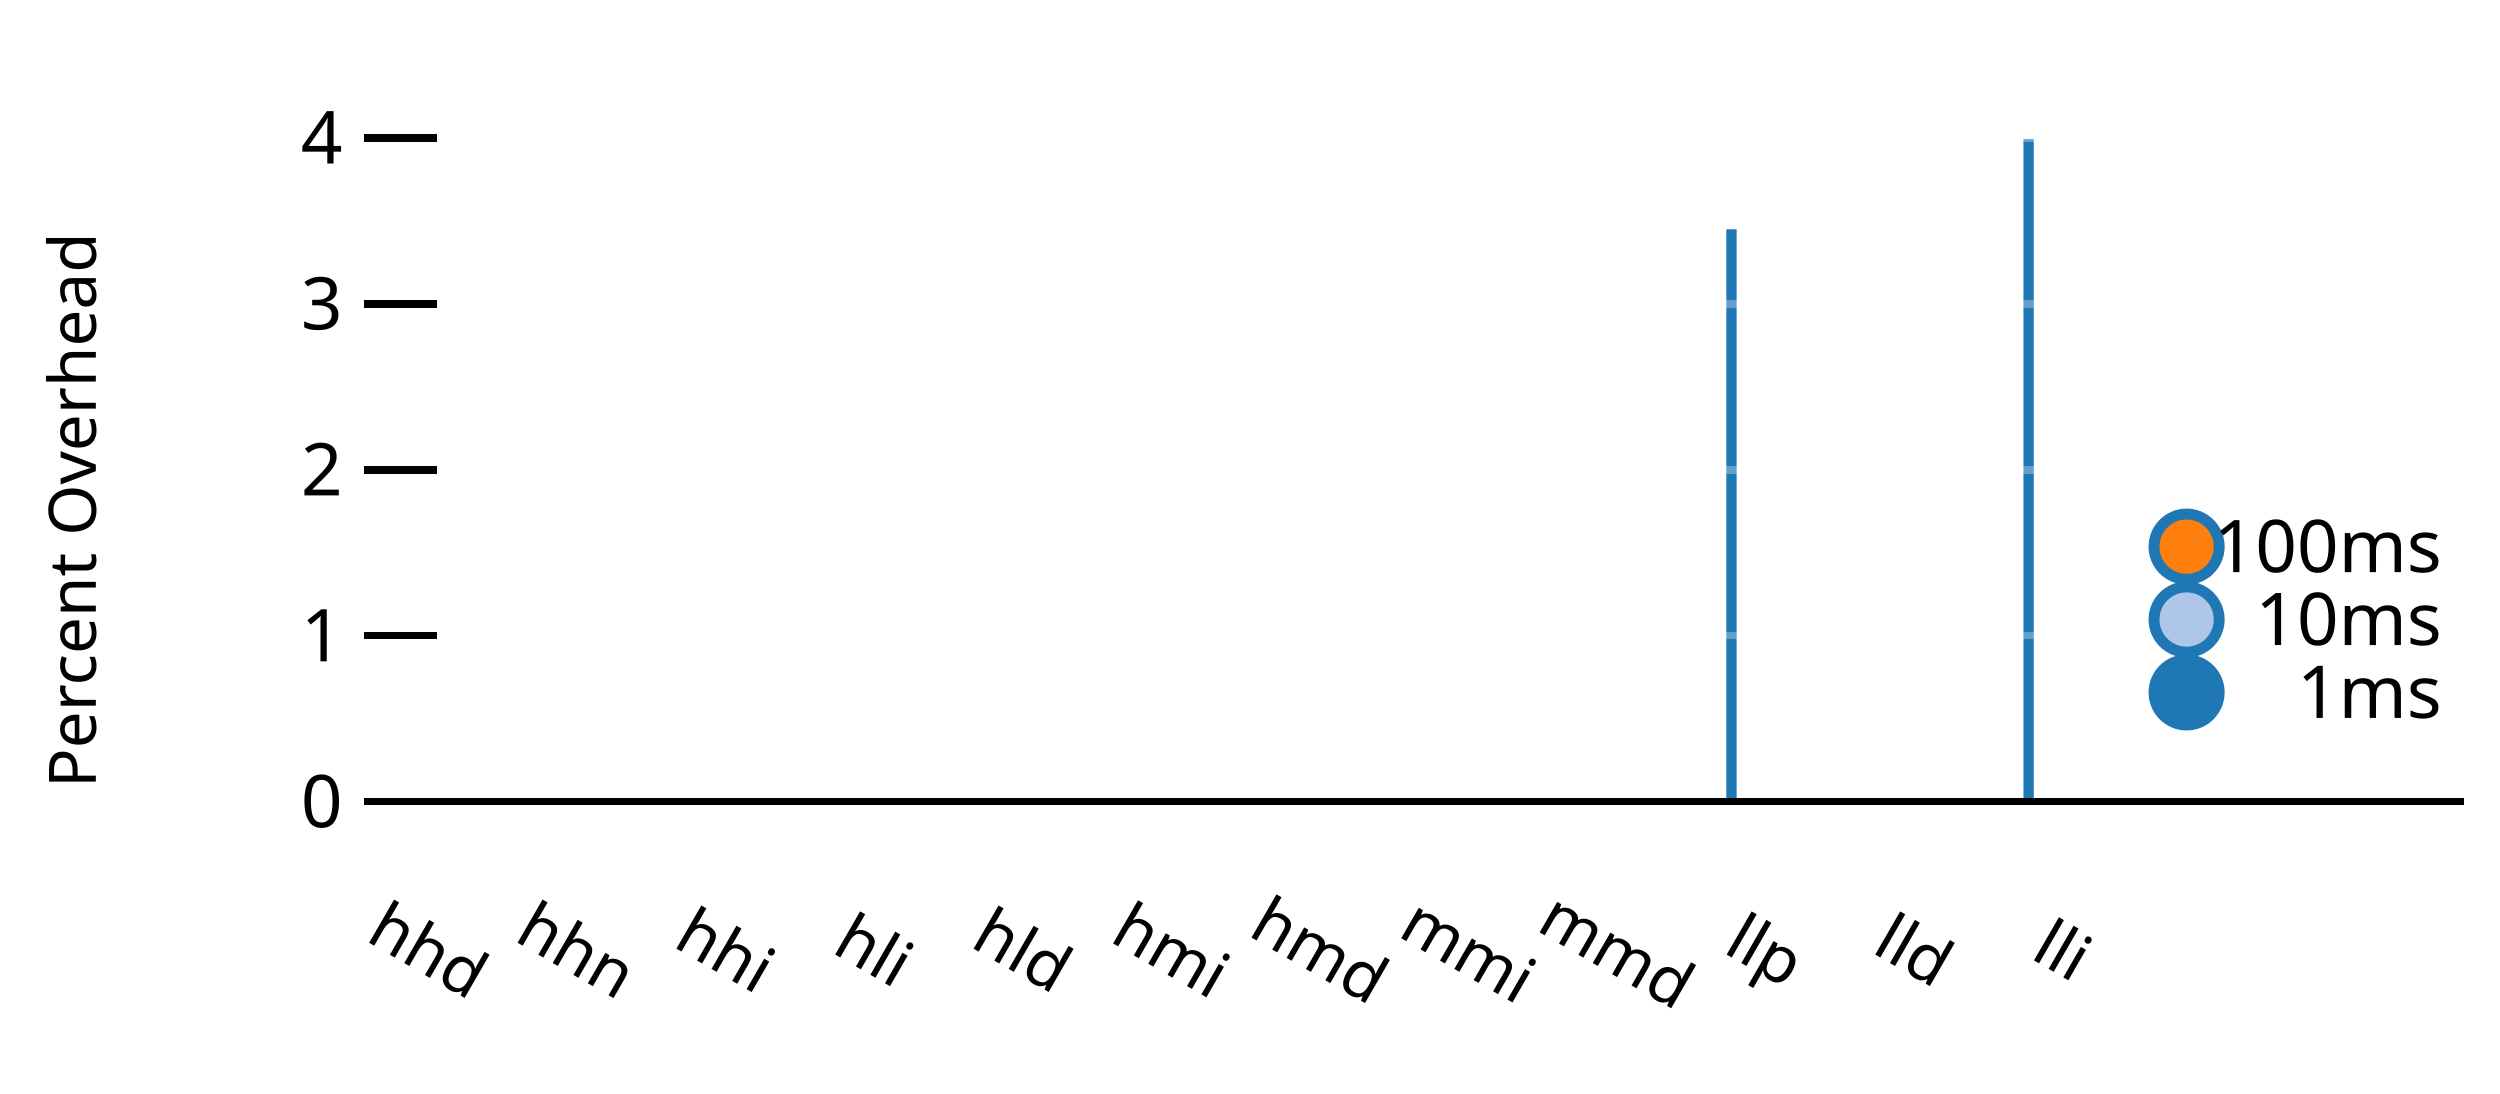
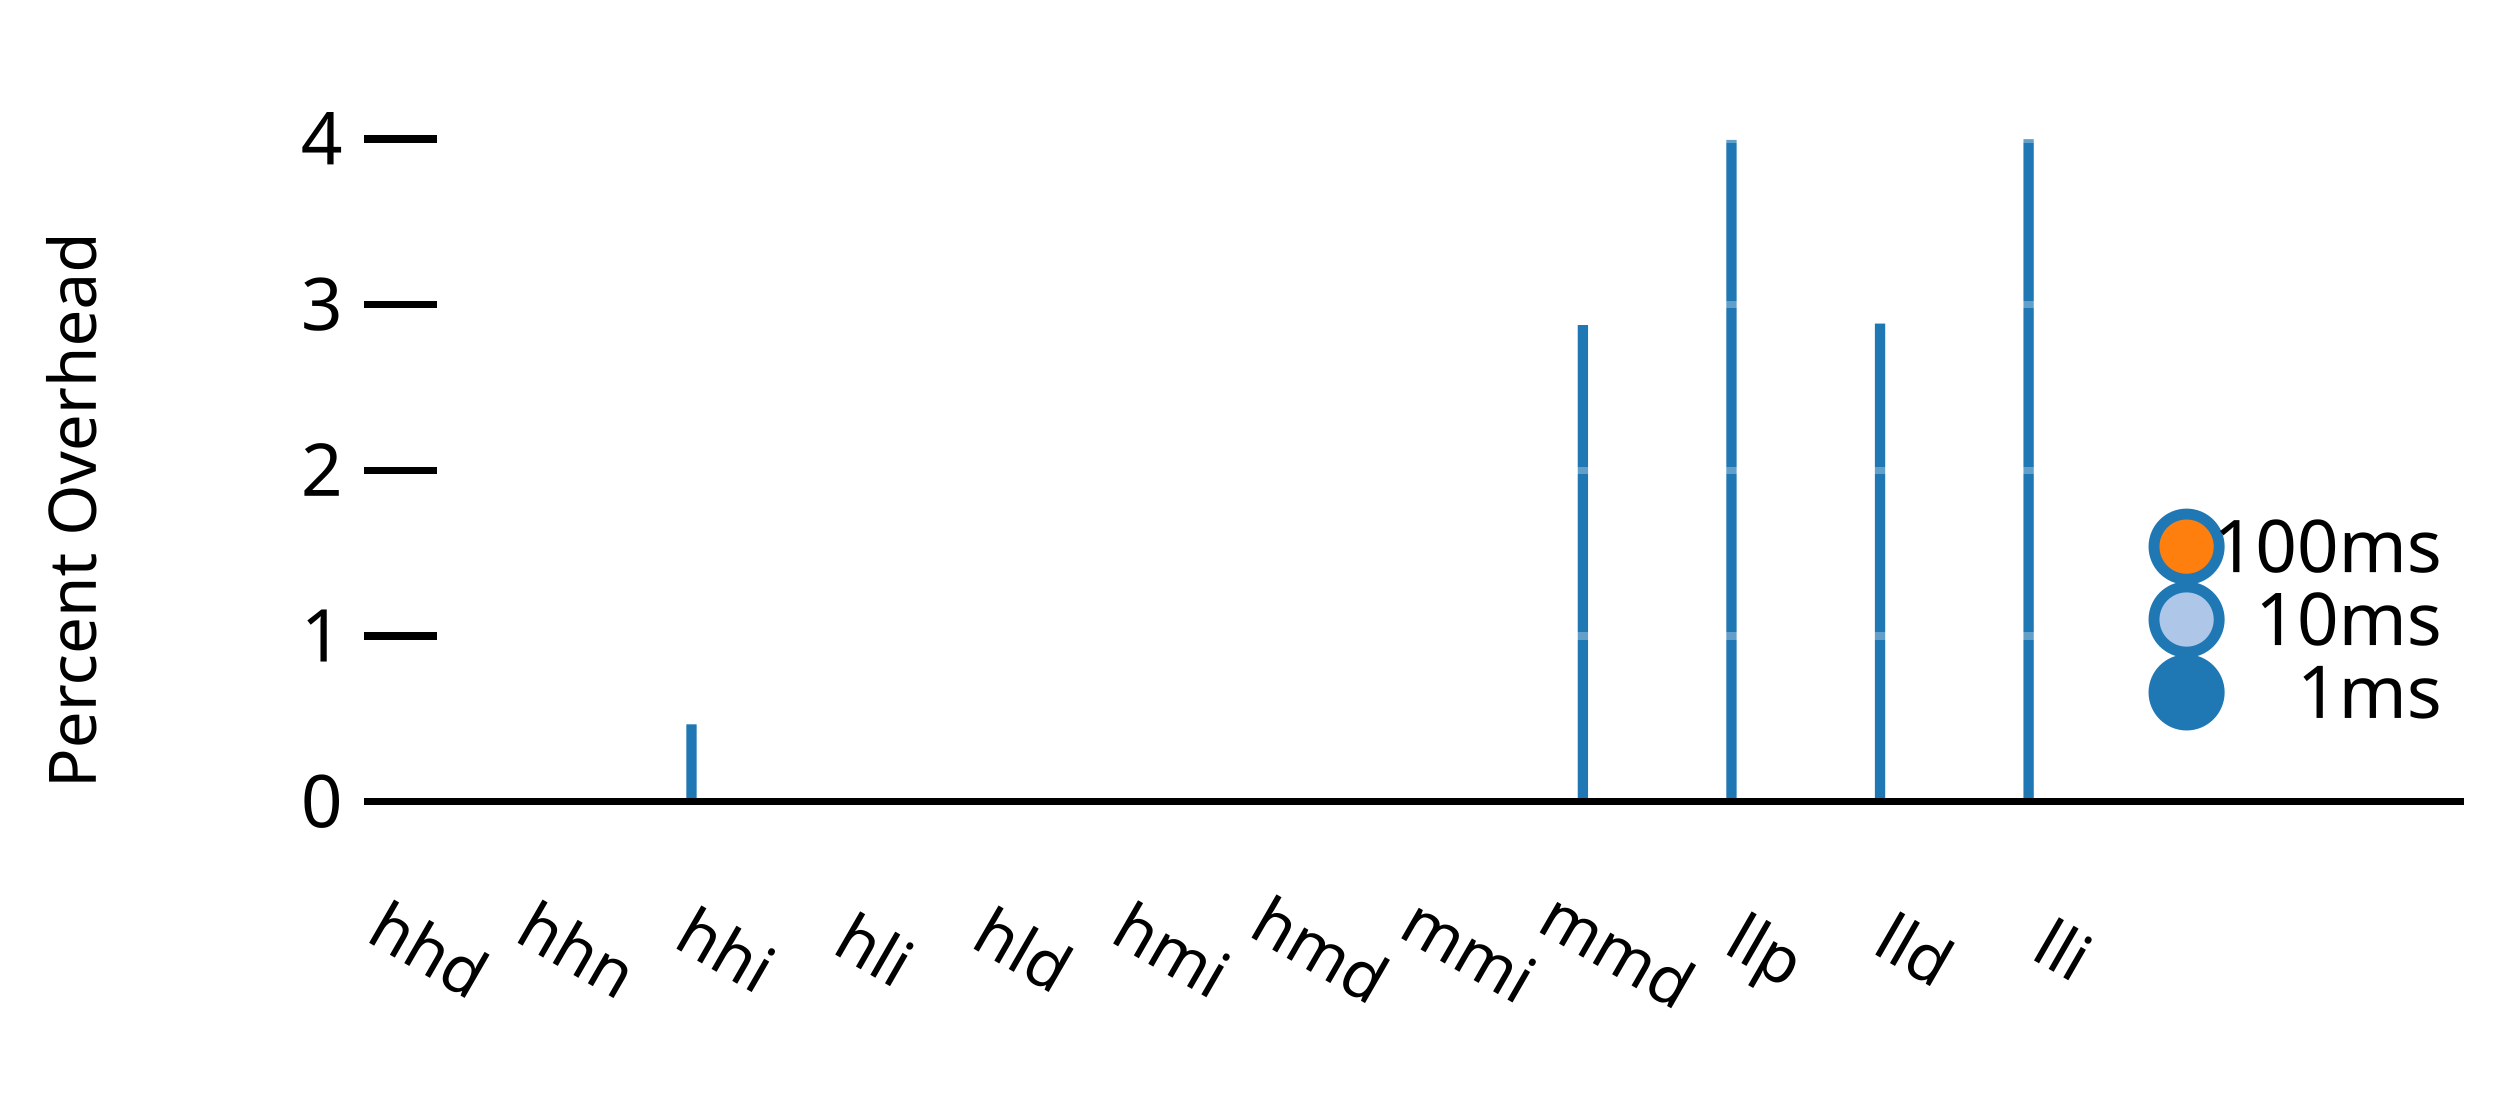
<svg xmlns="http://www.w3.org/2000/svg" font-size="10px" font-family="sans-serif" fill="none" stroke="none" stroke-width="1.5" width="343" height="150">
  <g transform="translate(50,10)">
    <g transform="translate(3.39726,0)">
      <rect y="100.0" width="1.416" height="1.0e-10" fill="rgb(31,119,180)" />
      <rect x="1.416" y="100.0" width="1.416" height="1.0e-10" fill="rgb(174,199,232)" />
      <rect x="2.831" y="100.0" width="1.416" height="1.0e-10" fill="rgb(255,127,14)" />
    </g>
    <g transform="translate(3.39726,0)">
      <text pointer-events="none" y="3" dy=".71em" transform="translate(8.493151,115) rotate(30)" fill="rgb(0,0,0)" text-anchor="middle" style="font:9px sans-serif">hhd</text>
    </g>
    <g transform="translate(23.78082,0)">
      <rect y="100.0" width="1.416" height="1.0e-10" fill="rgb(31,119,180)" />
      <rect x="1.416" y="100.0" width="1.416" height="1.0e-10" fill="rgb(174,199,232)" />
      <rect x="2.831" y="100.0" width="1.416" height="1.0e-10" fill="rgb(255,127,14)" />
    </g>
    <g transform="translate(23.78082,0)">
      <text pointer-events="none" y="3" dy=".71em" transform="translate(8.493151,115) rotate(30)" fill="rgb(0,0,0)" text-anchor="middle" style="font:9px sans-serif">hhn</text>
    </g>
    <g transform="translate(44.16438,0)">
-       <rect y="100.0" width="1.416" height="1.0e-10" fill="rgb(31,119,180)" />
+       <rect y="89.377" width="1.416" height="10.623" fill="rgb(31,119,180)" />
      <rect x="1.416" y="100.0" width="1.416" height="1.0e-10" fill="rgb(174,199,232)" />
      <rect x="2.831" y="100.0" width="1.416" height="1.0e-10" fill="rgb(255,127,14)" />
    </g>
    <g transform="translate(44.16438,0)">
      <text pointer-events="none" y="3" dy=".71em" transform="translate(8.493151,115) rotate(30)" fill="rgb(0,0,0)" text-anchor="middle" style="font:9px sans-serif">hhi</text>
    </g>
    <g transform="translate(64.54795,0)">
      <rect y="100.0" width="1.416" height="1.0e-10" fill="rgb(31,119,180)" />
      <rect x="1.416" y="100.0" width="1.416" height="1.0e-10" fill="rgb(174,199,232)" />
      <rect x="2.831" y="100.0" width="1.416" height="1.0e-10" fill="rgb(255,127,14)" />
    </g>
    <g transform="translate(64.54795,0)">
      <text pointer-events="none" y="3" dy=".71em" transform="translate(8.493151,115) rotate(30)" fill="rgb(0,0,0)" text-anchor="middle" style="font:9px sans-serif">hli</text>
    </g>
    <g transform="translate(84.93151,0)">
      <rect y="100.0" width="1.416" height="1.0e-10" fill="rgb(31,119,180)" />
      <rect x="1.416" y="100.0" width="1.416" height="1.0e-10" fill="rgb(174,199,232)" />
      <rect x="2.831" y="100.0" width="1.416" height="1.0e-10" fill="rgb(255,127,14)" />
    </g>
    <g transform="translate(84.93151,0)">
      <text pointer-events="none" y="3" dy=".71em" transform="translate(8.493151,115) rotate(30)" fill="rgb(0,0,0)" text-anchor="middle" style="font:9px sans-serif">hld</text>
    </g>
    <g transform="translate(105.3151,0)">
      <rect y="100.0" width="1.416" height="1.0e-10" fill="rgb(31,119,180)" />
      <rect x="1.416" y="100.0" width="1.416" height="1.0e-10" fill="rgb(174,199,232)" />
      <rect x="2.831" y="100.0" width="1.416" height="1.0e-10" fill="rgb(255,127,14)" />
    </g>
    <g transform="translate(105.3151,0)">
      <text pointer-events="none" y="3" dy=".71em" transform="translate(8.493151,115) rotate(30)" fill="rgb(0,0,0)" text-anchor="middle" style="font:9px sans-serif">hmi</text>
    </g>
    <g transform="translate(125.6986,0)">
      <rect y="100.0" width="1.416" height="1.0e-10" fill="rgb(31,119,180)" />
      <rect x="1.416" y="100.0" width="1.416" height="1.0e-10" fill="rgb(174,199,232)" />
      <rect x="2.831" y="100.0" width="1.416" height="1.0e-10" fill="rgb(255,127,14)" />
    </g>
    <g transform="translate(125.6986,0)">
      <text pointer-events="none" y="3" dy=".71em" transform="translate(8.493151,115) rotate(30)" fill="rgb(0,0,0)" text-anchor="middle" style="font:9px sans-serif">hmd</text>
    </g>
    <g transform="translate(146.0822,0)">
      <rect y="100.0" width="1.416" height="1.0e-10" fill="rgb(31,119,180)" />
      <rect x="1.416" y="100.0" width="1.416" height="1.0e-10" fill="rgb(174,199,232)" />
      <rect x="2.831" y="100.0" width="1.416" height="1.0e-10" fill="rgb(255,127,14)" />
    </g>
    <g transform="translate(146.0822,0)">
      <text pointer-events="none" y="3" dy=".71em" transform="translate(8.493151,115) rotate(30)" fill="rgb(0,0,0)" text-anchor="middle" style="font:9px sans-serif">mmi</text>
    </g>
    <g transform="translate(166.4658,0)">
-       <rect y="100.0" width="1.416" height="1.0e-10" fill="rgb(31,119,180)" />
+       <rect y="34.592" width="1.416" height="65.408" fill="rgb(31,119,180)" />
      <rect x="1.416" y="100.0" width="1.416" height="1.0e-10" fill="rgb(174,199,232)" />
      <rect x="2.831" y="100.0" width="1.416" height="1.0e-10" fill="rgb(255,127,14)" />
    </g>
    <g transform="translate(166.4658,0)">
      <text pointer-events="none" y="3" dy=".71em" transform="translate(8.493151,115) rotate(30)" fill="rgb(0,0,0)" text-anchor="middle" style="font:9px sans-serif">mmd</text>
    </g>
    <g transform="translate(186.8493,0)">
-       <rect y="21.459" width="1.416" height="78.541" fill="rgb(31,119,180)" />
+       <rect y="9.194" width="1.416" height="90.806" fill="rgb(31,119,180)" />
      <rect x="1.416" y="100.0" width="1.416" height="1.0e-10" fill="rgb(174,199,232)" />
      <rect x="2.831" y="100.0" width="1.416" height="1.0e-10" fill="rgb(255,127,14)" />
    </g>
    <g transform="translate(186.8493,0)">
      <text pointer-events="none" y="3" dy=".71em" transform="translate(8.493151,115) rotate(30)" fill="rgb(0,0,0)" text-anchor="middle" style="font:9px sans-serif">llp</text>
    </g>
    <g transform="translate(207.2329,0)">
-       <rect y="100.0" width="1.416" height="1.0e-10" fill="rgb(31,119,180)" />
+       <rect y="34.394" width="1.416" height="65.606" fill="rgb(31,119,180)" />
      <rect x="1.416" y="100.0" width="1.416" height="1.0e-10" fill="rgb(174,199,232)" />
      <rect x="2.831" y="100.0" width="1.416" height="1.0e-10" fill="rgb(255,127,14)" />
    </g>
    <g transform="translate(207.2329,0)">
      <text pointer-events="none" y="3" dy=".71em" transform="translate(8.493151,115) rotate(30)" fill="rgb(0,0,0)" text-anchor="middle" style="font:9px sans-serif">lld</text>
    </g>
    <g transform="translate(227.6164,0)">
      <rect y="9.091" width="1.416" height="90.909" fill="rgb(31,119,180)" />
      <rect x="1.416" y="100.0" width="1.416" height="1.0e-10" fill="rgb(174,199,232)" />
      <rect x="2.831" y="100.0" width="1.416" height="1.0e-10" fill="rgb(255,127,14)" />
    </g>
    <g transform="translate(227.6164,0)">
      <text pointer-events="none" y="3" dy=".71em" transform="translate(8.493151,115) rotate(30)" fill="rgb(0,0,0)" text-anchor="middle" style="font:9px sans-serif">lli</text>
    </g>
  </g>
  <g transform="translate(50,10)">
    <text pointer-events="none" dy=".35em" transform="translate(-40,60.0) rotate(-90.0)" fill="rgb(0,0,0)" text-anchor="middle" style="font:9px sans-serif">Percent Overhead</text>
  </g>
  <g transform="translate(50,10)">
    <line shape-rendering="crispEdges" x1="0" y1="100.0" x2="288" y2="100.0" stroke="rgb(0,0,0)" stroke-width="1" />
-     <line shape-rendering="crispEdges" x1="0" y1="77.233" x2="288" y2="77.233" stroke="rgb(255,255,255)" stroke-opacity="0.3" stroke-width="1" />
-     <line shape-rendering="crispEdges" x1="0" y1="54.466" x2="288" y2="54.466" stroke="rgb(255,255,255)" stroke-opacity="0.3" stroke-width="1" />
-     <line shape-rendering="crispEdges" x1="0" y1="31.699" x2="288" y2="31.699" stroke="rgb(255,255,255)" stroke-opacity="0.3" stroke-width="1" />
-     <line shape-rendering="crispEdges" x1="0" y1="8.932" x2="288" y2="8.932" stroke="rgb(255,255,255)" stroke-opacity="0.3" stroke-width="1" />
+     <line shape-rendering="crispEdges" x1="0" y1="77.263" x2="288" y2="77.263" stroke="rgb(255,255,255)" stroke-opacity="0.3" stroke-width="1" />
+     <line shape-rendering="crispEdges" x1="0" y1="54.526" x2="288" y2="54.526" stroke="rgb(255,255,255)" stroke-opacity="0.3" stroke-width="1" />
+     <line shape-rendering="crispEdges" x1="0" y1="31.789" x2="288" y2="31.789" stroke="rgb(255,255,255)" stroke-opacity="0.3" stroke-width="1" />
+     <line shape-rendering="crispEdges" x1="0" y1="9.052" x2="288" y2="9.052" stroke="rgb(255,255,255)" stroke-opacity="0.3" stroke-width="1" />
  </g>
  <g transform="translate(50,10)">
    <line shape-rendering="crispEdges" x1="0" y1="100.0" x2="10" y2="100.0" stroke="rgb(0,0,0)" stroke-width="1" />
-     <line shape-rendering="crispEdges" x1="0" y1="77.233" x2="10" y2="77.233" stroke="rgb(0,0,0)" stroke-width="1" />
-     <line shape-rendering="crispEdges" x1="0" y1="54.466" x2="10" y2="54.466" stroke="rgb(0,0,0)" stroke-width="1" />
-     <line shape-rendering="crispEdges" x1="0" y1="31.699" x2="10" y2="31.699" stroke="rgb(0,0,0)" stroke-width="1" />
-     <line shape-rendering="crispEdges" x1="0" y1="8.932" x2="10" y2="8.932" stroke="rgb(0,0,0)" stroke-width="1" />
+     <line shape-rendering="crispEdges" x1="0" y1="77.263" x2="10" y2="77.263" stroke="rgb(0,0,0)" stroke-width="1" />
+     <line shape-rendering="crispEdges" x1="0" y1="54.526" x2="10" y2="54.526" stroke="rgb(0,0,0)" stroke-width="1" />
+     <line shape-rendering="crispEdges" x1="0" y1="31.789" x2="10" y2="31.789" stroke="rgb(0,0,0)" stroke-width="1" />
+     <line shape-rendering="crispEdges" x1="0" y1="9.052" x2="10" y2="9.052" stroke="rgb(0,0,0)" stroke-width="1" />
  </g>
  <g transform="translate(50,10)">
    <text pointer-events="none" x="-3" dy=".35em" transform="translate(0,100.0)" fill="rgb(0,0,0)" text-anchor="end">0</text>
-     <text pointer-events="none" x="-3" dy=".35em" transform="translate(0,77.23304)" fill="rgb(0,0,0)" text-anchor="end">1</text>
-     <text pointer-events="none" x="-3" dy=".35em" transform="translate(0,54.46608)" fill="rgb(0,0,0)" text-anchor="end">2</text>
-     <text pointer-events="none" x="-3" dy=".35em" transform="translate(0,31.69912)" fill="rgb(0,0,0)" text-anchor="end">3</text>
-     <text pointer-events="none" x="-3" dy=".35em" transform="translate(0,8.932164)" fill="rgb(0,0,0)" text-anchor="end">4</text>
+     <text pointer-events="none" x="-3" dy=".35em" transform="translate(0,77.2631)" fill="rgb(0,0,0)" text-anchor="end">1</text>
+     <text pointer-events="none" x="-3" dy=".35em" transform="translate(0,54.5262)" fill="rgb(0,0,0)" text-anchor="end">2</text>
+     <text pointer-events="none" x="-3" dy=".35em" transform="translate(0,31.7893)" fill="rgb(0,0,0)" text-anchor="end">3</text>
+     <text pointer-events="none" x="-3" dy=".35em" transform="translate(0,9.052404)" fill="rgb(0,0,0)" text-anchor="end">4</text>
  </g>
  <g transform="translate(50,10)">
    <circle fill="rgb(31,119,180)" stroke="rgb(31,119,180)" cx="250" cy="85" r="4.472" />
    <circle fill="rgb(174,199,232)" stroke="rgb(31,119,180)" cx="250" cy="75" r="4.472" />
    <circle fill="rgb(255,127,14)" stroke="rgb(31,119,180)" cx="250" cy="65" r="4.472" />
  </g>
  <g transform="translate(50,10)">
    <text pointer-events="none" x="-3" dy=".35em" transform="translate(288,85)" fill="rgb(0,0,0)" text-anchor="end">1ms</text>
    <text pointer-events="none" x="-3" dy=".35em" transform="translate(288,75)" fill="rgb(0,0,0)" text-anchor="end">10ms</text>
    <text pointer-events="none" x="-3" dy=".35em" transform="translate(288,65)" fill="rgb(0,0,0)" text-anchor="end">100ms</text>
  </g>
</svg>
